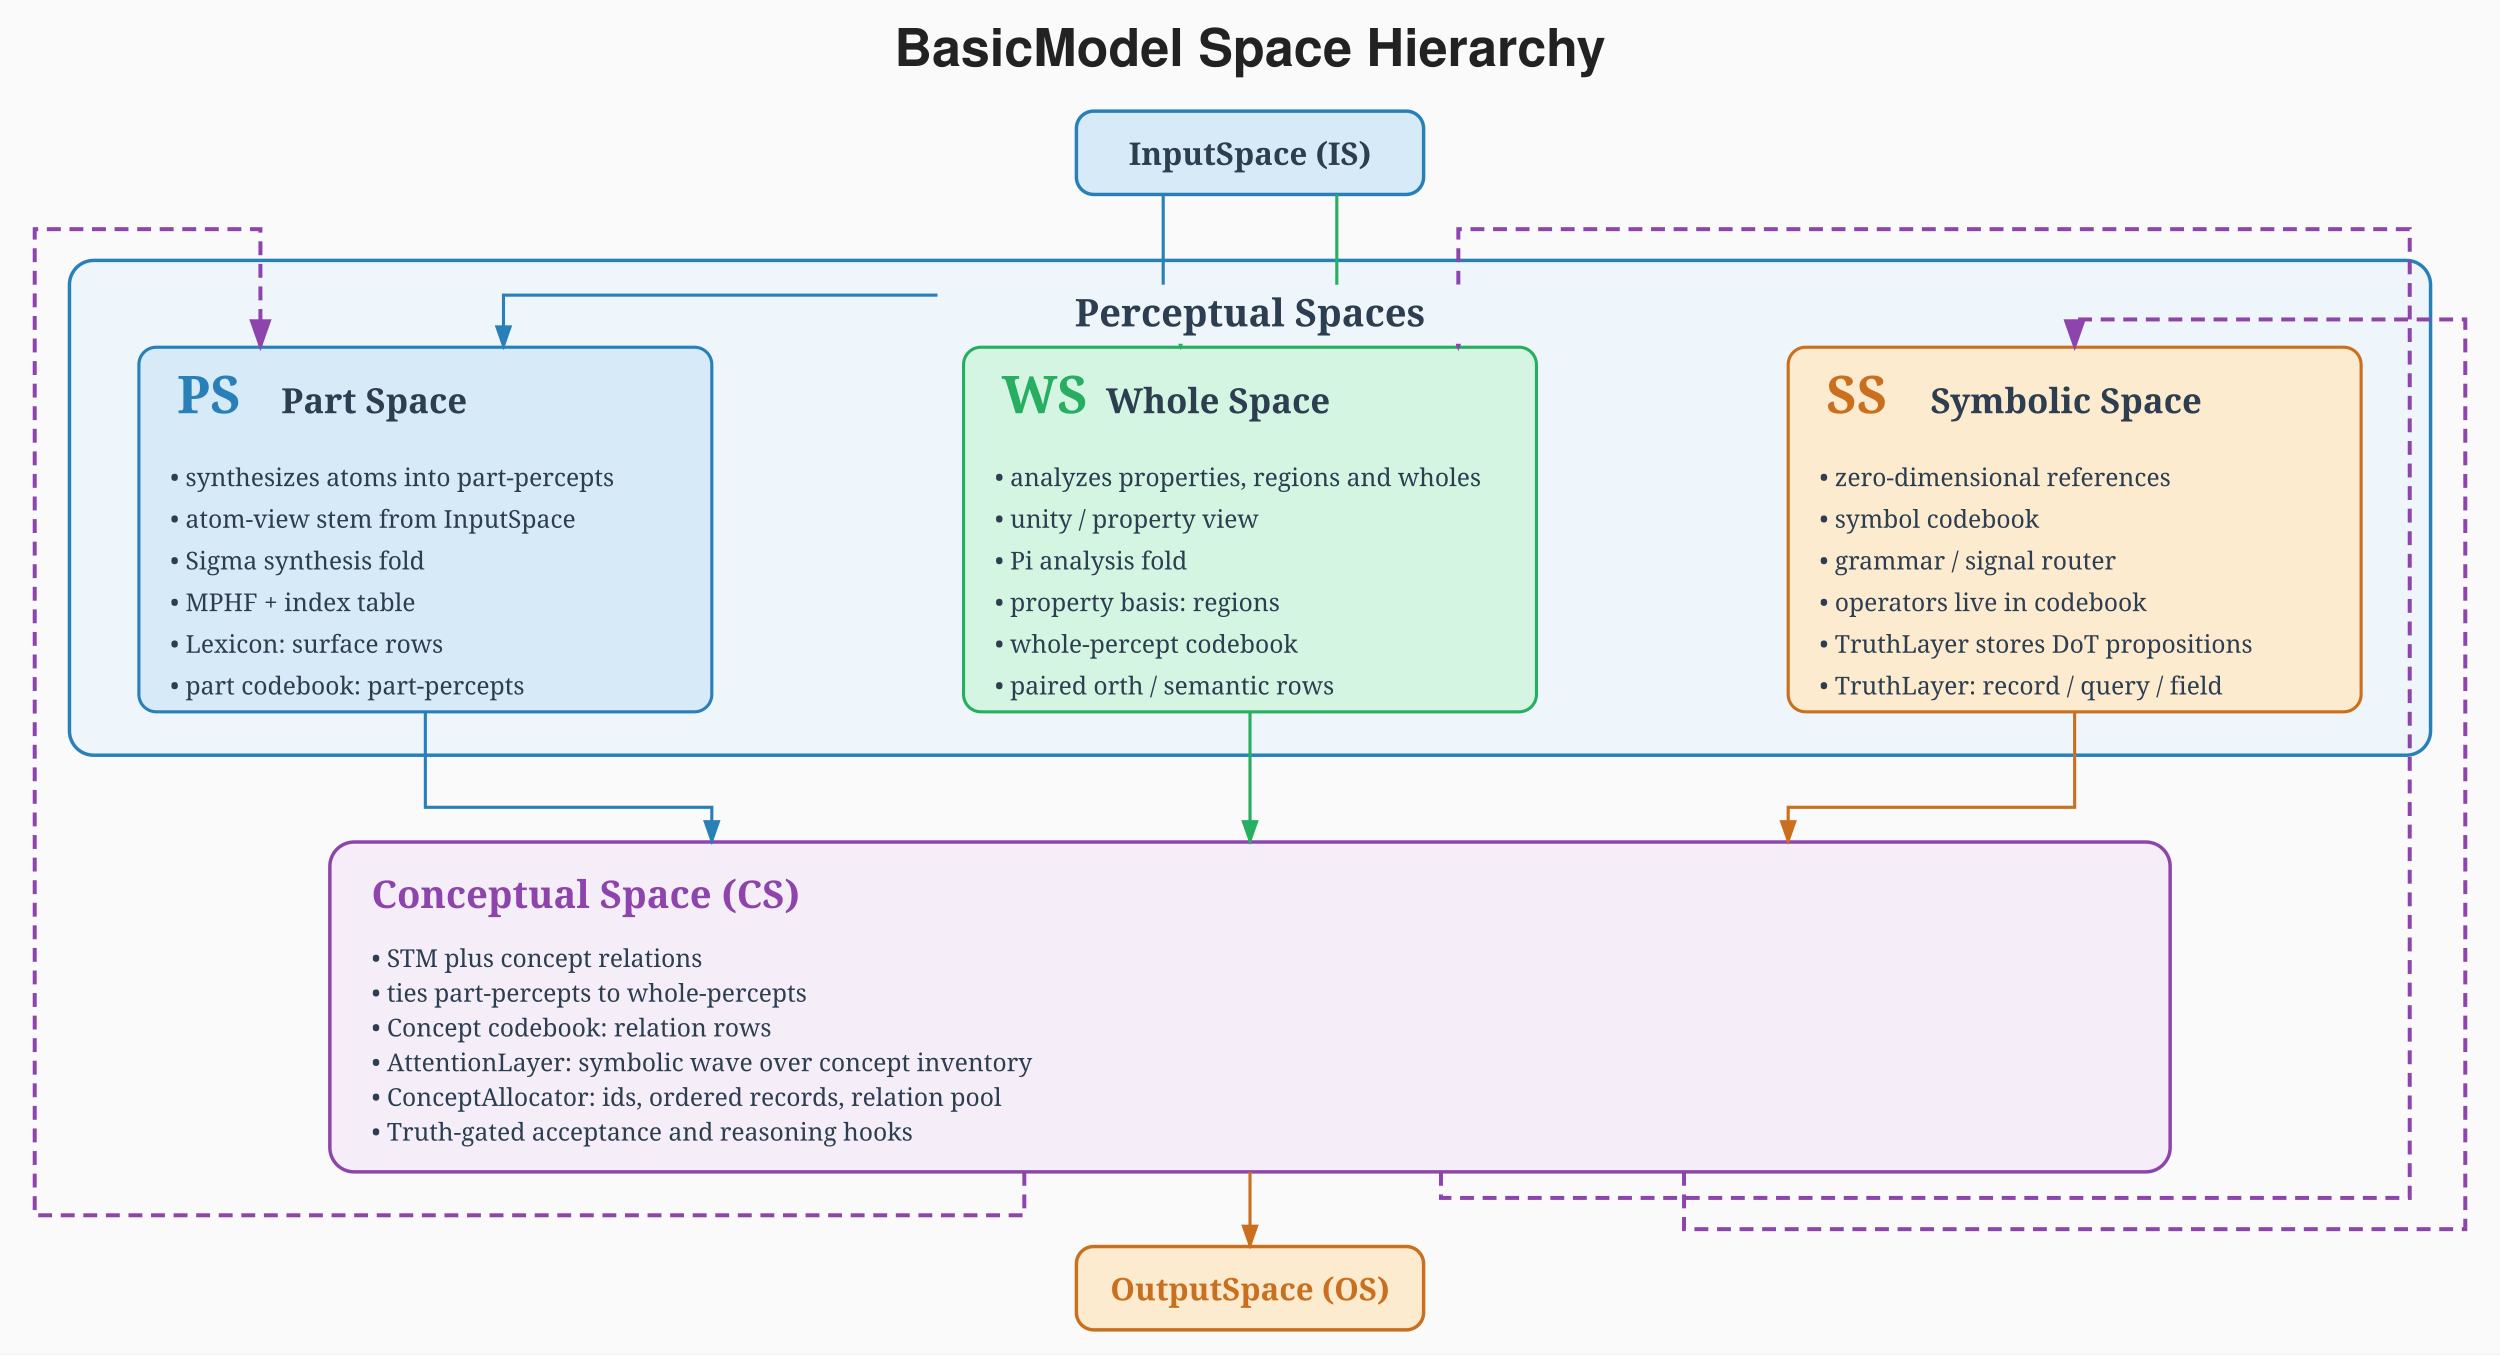
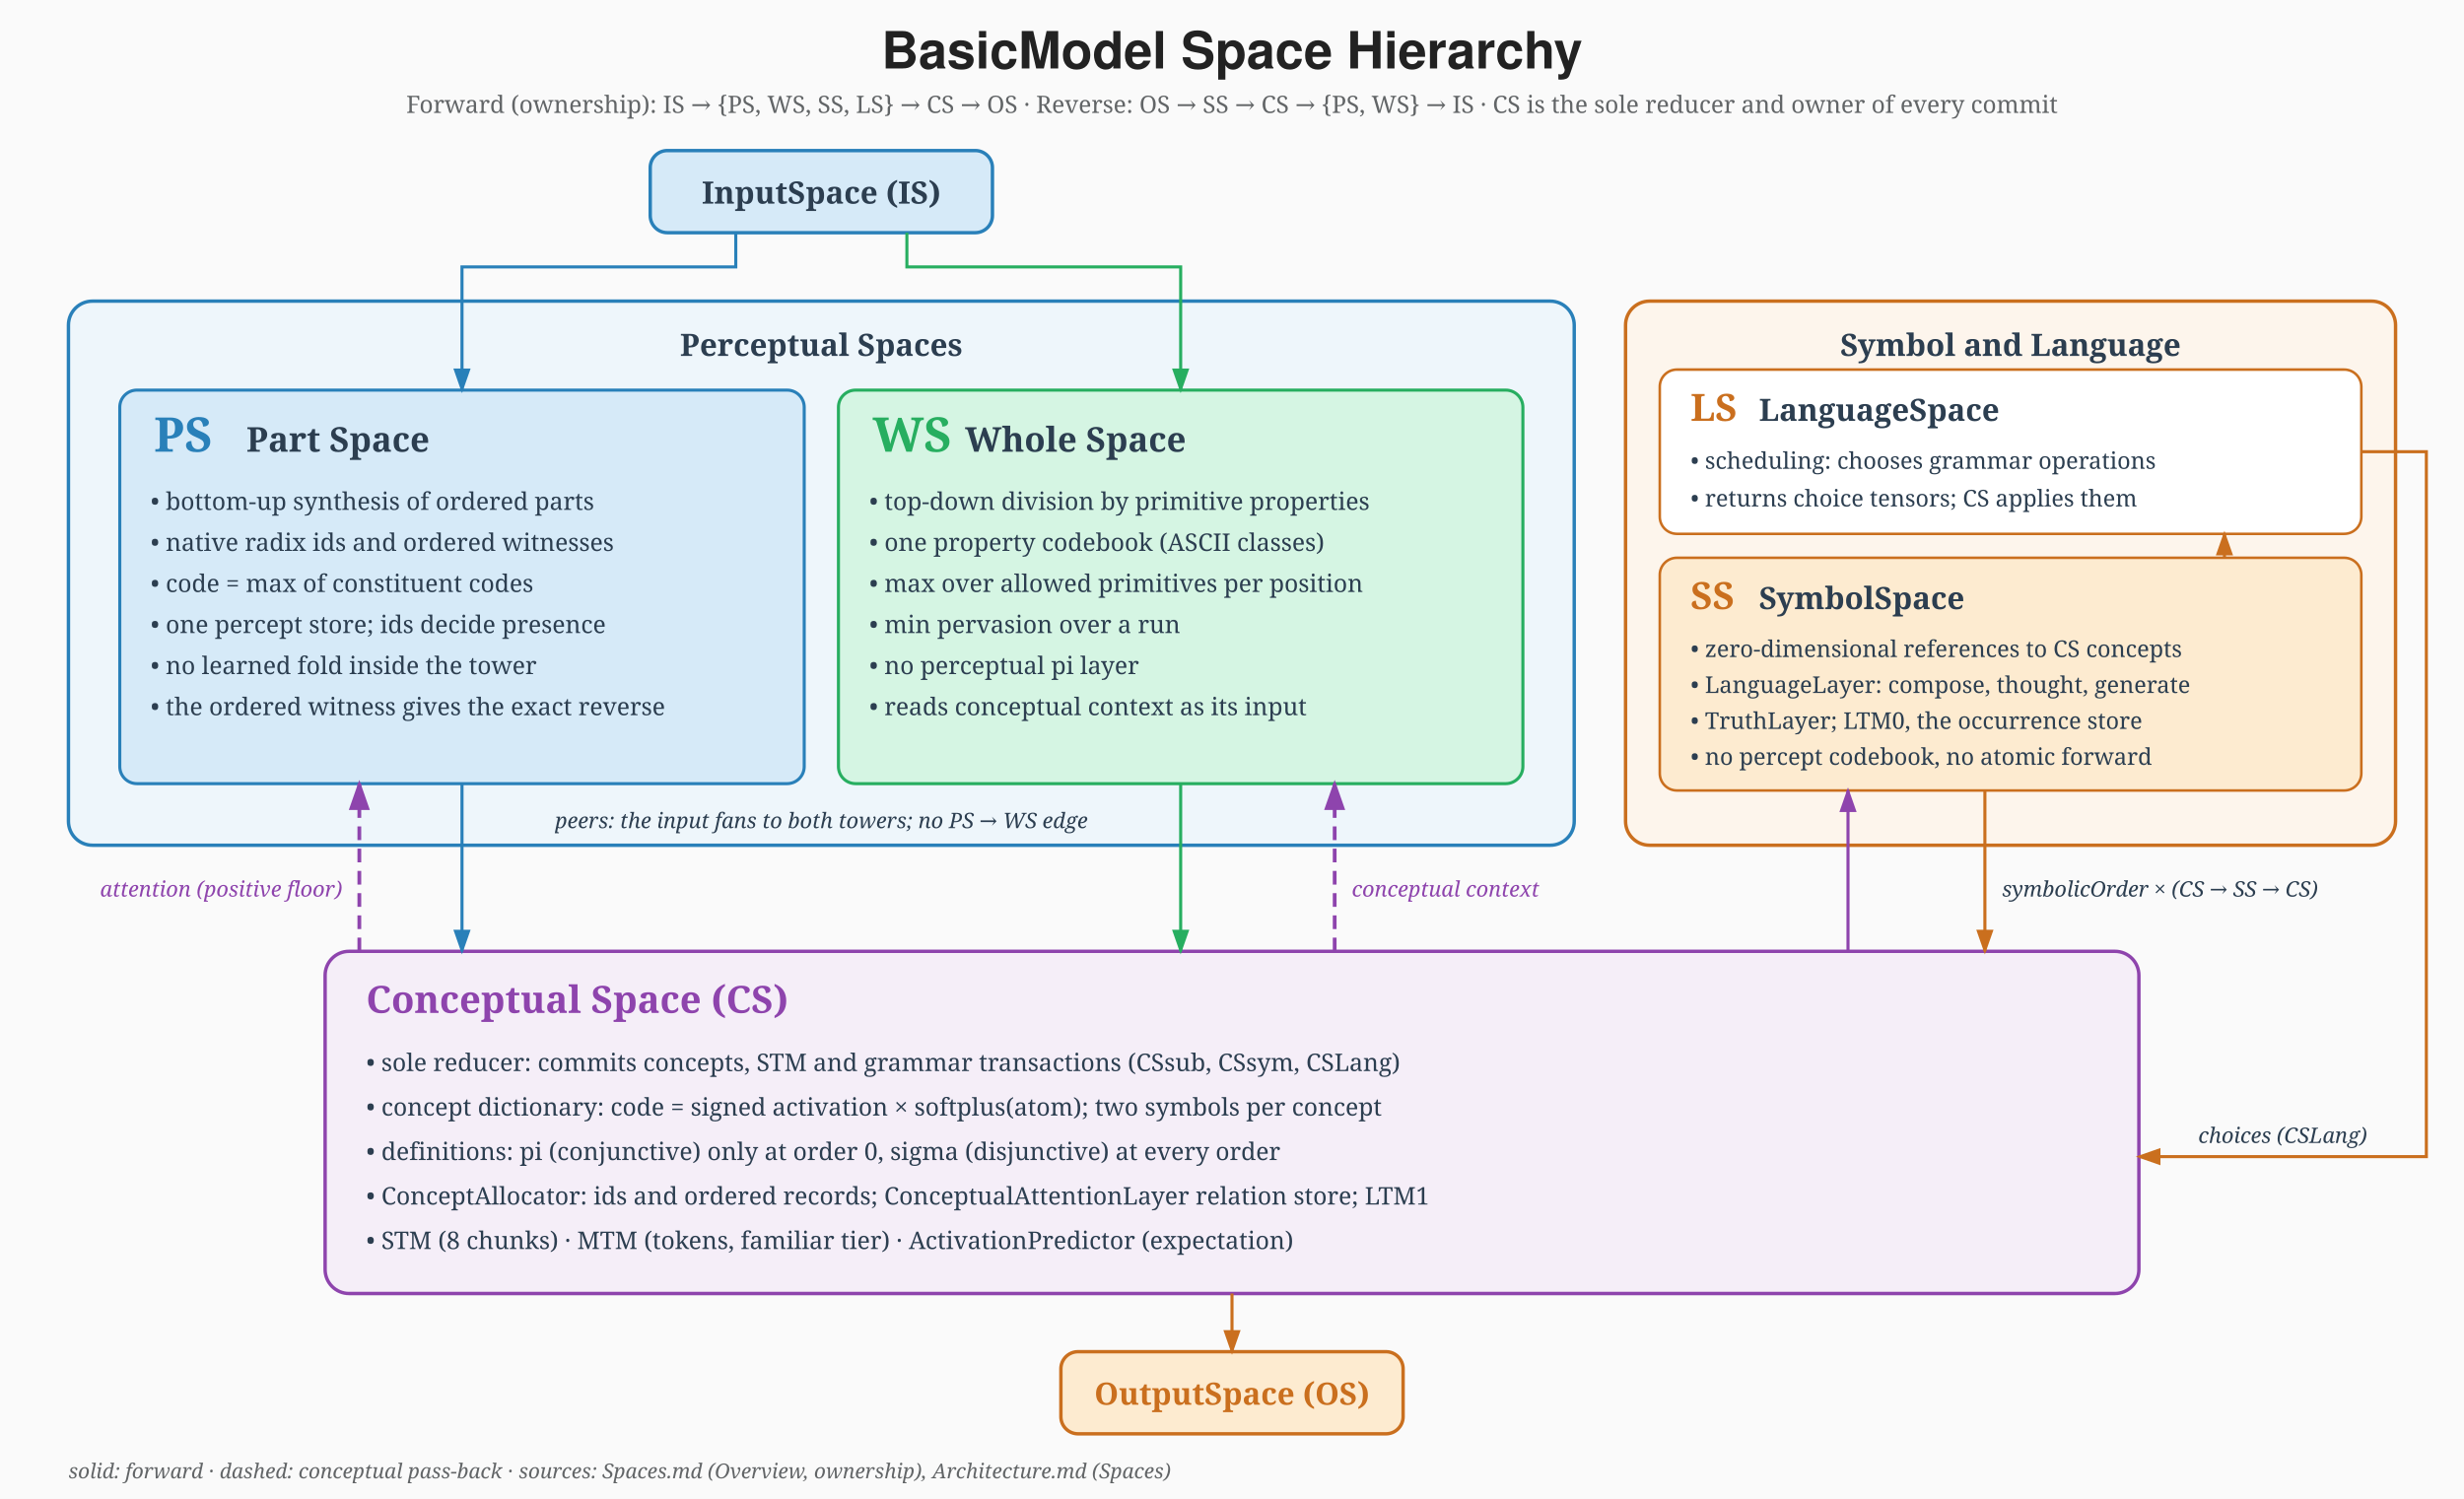
- <svg xmlns="http://www.w3.org/2000/svg" width="1440" height="780" font-family="Georgia, serif">
-   <rect width="1440" height="780" fill="#fafafa" />
+ <svg xmlns="http://www.w3.org/2000/svg" width="1440" height="876" font-family="Georgia, serif">
+   <rect width="1440" height="876" fill="#fafafa" />
  <defs>
    <marker id="arrd" markerWidth="8" markerHeight="5.6" refX="7" refY="2.8" orient="auto">
      <polygon points="0 0, 8 2.8, 0 5.6" fill="#2c3e50" />
    </marker>
    <marker id="arrb" markerWidth="8" markerHeight="5.6" refX="7" refY="2.8" orient="auto">
      <polygon points="0 0, 8 2.8, 0 5.6" fill="#2980b9" />
    </marker>
    <marker id="arrg" markerWidth="8" markerHeight="5.6" refX="7" refY="2.8" orient="auto">
      <polygon points="0 0, 8 2.8, 0 5.6" fill="#27ae60" />
    </marker>
    <marker id="arro" markerWidth="8" markerHeight="5.6" refX="7" refY="2.8" orient="auto">
      <polygon points="0 0, 8 2.8, 0 5.6" fill="#ca6f1e" />
    </marker>
    <marker id="arrp" markerWidth="8" markerHeight="5.6" refX="7" refY="2.8" orient="auto">
      <polygon points="0 0, 8 2.8, 0 5.6" fill="#8e44ad" />
    </marker>
  </defs>
-   <text x="720" y="38" text-anchor="middle" font-size="30" fill="#222222" font-weight="bold" font-family="Helvetica, Arial, sans-serif">BasicModel Space Hierarchy</text>
-   <rect x="620" y="64" width="200" height="48" fill="#d6eaf8" fill-opacity="1.0" rx="10" stroke="#2980b9" stroke-width="2" />
-   <text x="720" y="95" text-anchor="middle" font-size="18" fill="#2c3e50" font-weight="bold">InputSpace (IS)</text>
-   <rect x="620" y="718" width="200" height="48" fill="#fdebd0" fill-opacity="1.0" rx="10" stroke="#ca6f1e" stroke-width="2" />
-   <text x="720" y="749" text-anchor="middle" font-size="18" fill="#ca6f1e" font-weight="bold">OutputSpace (OS)</text>
-   <rect x="40" y="150" width="1360" height="285" fill="#eef6fb" fill-opacity="1.0" rx="14" stroke="#2980b9" stroke-width="2" />
-   <rect x="80" y="200" width="330" height="210" fill="#d6eaf8" fill-opacity="1.0" rx="10" stroke="#2980b9" stroke-width="1.8" />
-   <text x="102" y="238" text-anchor="start" font-size="30" fill="#2980b9" font-weight="bold">PS</text>
-   <text x="162" y="238" text-anchor="start" font-size="20" fill="#2c3e50" font-weight="bold">Part Space</text>
-   <text x="98" y="280" text-anchor="start" font-size="14.2" fill="#2c3e50">• synthesizes atoms into part-percepts</text>
-   <text x="98" y="304" text-anchor="start" font-size="14.2" fill="#2c3e50">• atom-view stem from InputSpace</text>
-   <text x="98" y="328" text-anchor="start" font-size="14.2" fill="#2c3e50">• Sigma synthesis fold</text>
-   <text x="98" y="352" text-anchor="start" font-size="14.2" fill="#2c3e50">• MPHF + index table</text>
-   <text x="98" y="376" text-anchor="start" font-size="14.2" fill="#2c3e50">• Lexicon: surface rows</text>
-   <text x="98" y="400" text-anchor="start" font-size="14.2" fill="#2c3e50">• part codebook: part-percepts</text>
-   <rect x="555" y="200" width="330" height="210" fill="#d5f5e3" fill-opacity="1.0" rx="10" stroke="#27ae60" stroke-width="1.8" />
-   <text x="577" y="238" text-anchor="start" font-size="30" fill="#27ae60" font-weight="bold">WS</text>
-   <text x="637" y="238" text-anchor="start" font-size="20" fill="#2c3e50" font-weight="bold">Whole Space</text>
-   <text x="573" y="280" text-anchor="start" font-size="14.2" fill="#2c3e50">• analyzes properties, regions and wholes</text>
-   <text x="573" y="304" text-anchor="start" font-size="14.2" fill="#2c3e50">• unity / property view</text>
-   <text x="573" y="328" text-anchor="start" font-size="14.2" fill="#2c3e50">• Pi analysis fold</text>
-   <text x="573" y="352" text-anchor="start" font-size="14.2" fill="#2c3e50">• property basis: regions</text>
-   <text x="573" y="376" text-anchor="start" font-size="14.2" fill="#2c3e50">• whole-percept codebook</text>
-   <text x="573" y="400" text-anchor="start" font-size="14.2" fill="#2c3e50">• paired orth / semantic rows</text>
-   <rect x="1030" y="200" width="330" height="210" fill="#fdebd0" fill-opacity="1.0" rx="10" stroke="#ca6f1e" stroke-width="1.8" />
-   <text x="1052" y="238" text-anchor="start" font-size="30" fill="#ca6f1e" font-weight="bold">SS</text>
-   <text x="1112" y="238" text-anchor="start" font-size="20" fill="#2c3e50" font-weight="bold">Symbolic Space</text>
-   <text x="1048" y="280" text-anchor="start" font-size="14.2" fill="#2c3e50">• zero-dimensional references</text>
-   <text x="1048" y="304" text-anchor="start" font-size="14.2" fill="#2c3e50">• symbol codebook</text>
-   <text x="1048" y="328" text-anchor="start" font-size="14.2" fill="#2c3e50">• grammar / signal router</text>
-   <text x="1048" y="352" text-anchor="start" font-size="14.2" fill="#2c3e50">• operators live in codebook</text>
-   <text x="1048" y="376" text-anchor="start" font-size="14.2" fill="#2c3e50">• TruthLayer stores DoT propositions</text>
-   <text x="1048" y="400" text-anchor="start" font-size="14.2" fill="#2c3e50">• TruthLayer: record / query / field</text>
-   <rect x="190" y="485" width="1060" height="190" fill="#f5eef8" fill-opacity="1.0" rx="14" stroke="#8e44ad" stroke-width="2" />
-   <text x="214" y="523" text-anchor="start" font-size="22" fill="#8e44ad" font-weight="bold">Conceptual Space (CS)</text>
-   <text x="214" y="557" text-anchor="start" font-size="14.2" fill="#2c3e50">• STM plus concept relations</text>
-   <text x="214" y="577" text-anchor="start" font-size="14.2" fill="#2c3e50">• ties part-percepts to whole-percepts</text>
-   <text x="214" y="597" text-anchor="start" font-size="14.2" fill="#2c3e50">• Concept codebook: relation rows</text>
-   <text x="214" y="617" text-anchor="start" font-size="14.2" fill="#2c3e50">• AttentionLayer: symbolic wave over concept inventory</text>
-   <text x="214" y="637" text-anchor="start" font-size="14.2" fill="#2c3e50">• ConceptAllocator: ids, ordered records, relation pool</text>
-   <text x="214" y="657" text-anchor="start" font-size="14.2" fill="#2c3e50">• Truth-gated acceptance and reasoning hooks</text>
-   <path d="M 670 112 L 670 170 L 290 170 L 290 200" fill="none" stroke="#2980b9" stroke-width="1.8" marker-end="url(#arrb)" />
-   <path d="M 770 112 L 770 170 L 680 170 L 680 200" fill="none" stroke="#27ae60" stroke-width="1.8" marker-end="url(#arrg)" />
-   <path d="M 245 410 L 245 465 L 410 465 L 410 485" fill="none" stroke="#2980b9" stroke-width="1.8" marker-end="url(#arrb)" />
-   <path d="M 720 410 L 720 485" fill="none" stroke="#27ae60" stroke-width="1.8" marker-end="url(#arrg)" />
-   <path d="M 1195 410 L 1195 465 L 1030 465 L 1030 485" fill="none" stroke="#ca6f1e" stroke-width="1.8" marker-end="url(#arro)" />
-   <path d="M 720 675 L 720 718" fill="none" stroke="#ca6f1e" stroke-width="1.8" marker-end="url(#arro)" />
-   <path d="M 590 675 L 590 700 L 20 700 L 20 132 L 150 132 L 150 200" fill="none" stroke="#8e44ad" stroke-width="2.3" stroke-dasharray="8,5" marker-end="url(#arrp)" />
-   <path d="M 830 675 L 830 690 L 1388 690 L 1388 132 L 840 132 L 840 200" fill="none" stroke="#8e44ad" stroke-width="2.3" stroke-dasharray="8,5" marker-end="url(#arrp)" />
-   <path d="M 970 675 L 970 708 L 1420 708 L 1420 184 L 1195 184 L 1195 200" fill="none" stroke="#8e44ad" stroke-width="2.3" stroke-dasharray="8,5" marker-end="url(#arrp)" />
-   <rect x="540" y="164" width="360" height="34" fill="#eef6fb" fill-opacity="1.0" rx="0" />
-   <text x="720" y="188" text-anchor="middle" font-size="22" fill="#2c3e50" font-weight="bold">Perceptual Spaces</text>
+   <text x="720" y="40" text-anchor="middle" font-size="30" fill="#222222" font-weight="bold" font-family="Helvetica, Arial, sans-serif">BasicModel Space Hierarchy</text>
+   <text x="720" y="66" text-anchor="middle" font-size="14" fill="#626567">Forward (ownership): IS → {PS, WS, SS, LS} → CS → OS  ·  Reverse: OS → SS → CS → {PS, WS} → IS  ·  CS is the sole reducer and owner of every commit</text>
+   <rect x="380" y="88" width="200" height="48" fill="#d6eaf8" fill-opacity="1.0" rx="10" stroke="#2980b9" stroke-width="2" />
+   <text x="480" y="119" text-anchor="middle" font-size="18" fill="#2c3e50" font-weight="bold">InputSpace (IS)</text>
+   <rect x="40" y="176" width="880" height="318" fill="#eef6fb" fill-opacity="1.0" rx="14" stroke="#2980b9" stroke-width="2" />
+   <text x="480" y="208" text-anchor="middle" font-size="18" fill="#2c3e50" font-weight="bold">Perceptual Spaces</text>
+   <text x="480" y="484" text-anchor="middle" font-size="12.5" fill="#2c3e50" font-style="italic">peers: the input fans to both towers; no PS → WS edge</text>
+   <rect x="70" y="228" width="400" height="230" fill="#d6eaf8" fill-opacity="1.0" rx="10" stroke="#2980b9" stroke-width="1.8" />
+   <text x="90" y="264" text-anchor="start" font-size="28" fill="#2980b9" font-weight="bold">PS</text>
+   <text x="144" y="264" text-anchor="start" font-size="20" fill="#2c3e50" font-weight="bold">Part Space</text>
+   <text x="88" y="298" text-anchor="start" font-size="14.2" fill="#2c3e50">• bottom-up synthesis of ordered parts</text>
+   <text x="88" y="322" text-anchor="start" font-size="14.2" fill="#2c3e50">• native radix ids and ordered witnesses</text>
+   <text x="88" y="346" text-anchor="start" font-size="14.2" fill="#2c3e50">• code = max of constituent codes</text>
+   <text x="88" y="370" text-anchor="start" font-size="14.2" fill="#2c3e50">• one percept store; ids decide presence</text>
+   <text x="88" y="394" text-anchor="start" font-size="14.2" fill="#2c3e50">• no learned fold inside the tower</text>
+   <text x="88" y="418" text-anchor="start" font-size="14.2" fill="#2c3e50">• the ordered witness gives the exact reverse</text>
+   <rect x="490" y="228" width="400" height="230" fill="#d5f5e3" fill-opacity="1.0" rx="10" stroke="#27ae60" stroke-width="1.8" />
+   <text x="510" y="264" text-anchor="start" font-size="28" fill="#27ae60" font-weight="bold">WS</text>
+   <text x="564" y="264" text-anchor="start" font-size="20" fill="#2c3e50" font-weight="bold">Whole Space</text>
+   <text x="508" y="298" text-anchor="start" font-size="14.2" fill="#2c3e50">• top-down division by primitive properties</text>
+   <text x="508" y="322" text-anchor="start" font-size="14.2" fill="#2c3e50">• one property codebook (ASCII classes)</text>
+   <text x="508" y="346" text-anchor="start" font-size="14.2" fill="#2c3e50">• max over allowed primitives per position</text>
+   <text x="508" y="370" text-anchor="start" font-size="14.2" fill="#2c3e50">• min pervasion over a run</text>
+   <text x="508" y="394" text-anchor="start" font-size="14.2" fill="#2c3e50">• no perceptual pi layer</text>
+   <text x="508" y="418" text-anchor="start" font-size="14.2" fill="#2c3e50">• reads conceptual context as its input</text>
+   <rect x="950" y="176" width="450" height="318" fill="#fdf5ec" fill-opacity="1.0" rx="14" stroke="#ca6f1e" stroke-width="2" />
+   <text x="1175" y="208" text-anchor="middle" font-size="18" fill="#2c3e50" font-weight="bold">Symbol and Language</text>
+   <rect x="970" y="216" width="410" height="96" fill="#fff" fill-opacity="1.0" rx="10" stroke="#ca6f1e" stroke-width="1.5" />
+   <text x="988" y="246" text-anchor="start" font-size="22" fill="#ca6f1e" font-weight="bold">LS</text>
+   <text x="1028" y="246" text-anchor="start" font-size="18" fill="#2c3e50" font-weight="bold">LanguageSpace</text>
+   <text x="988" y="274" text-anchor="start" font-size="13.5" fill="#2c3e50">• scheduling: chooses grammar operations</text>
+   <text x="988" y="296" text-anchor="start" font-size="13.5" fill="#2c3e50">• returns choice tensors; CS applies them</text>
+   <rect x="970" y="326" width="410" height="136" fill="#fdebd0" fill-opacity="1.0" rx="10" stroke="#ca6f1e" stroke-width="1.5" />
+   <text x="988" y="356" text-anchor="start" font-size="22" fill="#ca6f1e" font-weight="bold">SS</text>
+   <text x="1028" y="356" text-anchor="start" font-size="18" fill="#2c3e50" font-weight="bold">SymbolSpace</text>
+   <text x="988" y="384" text-anchor="start" font-size="13.5" fill="#2c3e50">• zero-dimensional references to CS concepts</text>
+   <text x="988" y="405" text-anchor="start" font-size="13.5" fill="#2c3e50">• LanguageLayer: compose, thought, generate</text>
+   <text x="988" y="426" text-anchor="start" font-size="13.5" fill="#2c3e50">• TruthLayer; LTM0, the occurrence store</text>
+   <text x="988" y="447" text-anchor="start" font-size="13.5" fill="#2c3e50">• no percept codebook, no atomic forward</text>
+   <rect x="190" y="556" width="1060" height="200" fill="#f5eef8" fill-opacity="1.0" rx="14" stroke="#8e44ad" stroke-width="2" />
+   <text x="214" y="592" text-anchor="start" font-size="22" fill="#8e44ad" font-weight="bold">Conceptual Space (CS)</text>
+   <text x="214" y="626" text-anchor="start" font-size="14.2" fill="#2c3e50">• sole reducer: commits concepts, STM and grammar transactions (CSsub, CSsym, CSLang)</text>
+   <text x="214" y="652" text-anchor="start" font-size="14.2" fill="#2c3e50">• concept dictionary: code = signed activation × softplus(atom); two symbols per concept</text>
+   <text x="214" y="678" text-anchor="start" font-size="14.2" fill="#2c3e50">• definitions: pi (conjunctive) only at order 0, sigma (disjunctive) at every order</text>
+   <text x="214" y="704" text-anchor="start" font-size="14.2" fill="#2c3e50">• ConceptAllocator: ids and ordered records; ConceptualAttentionLayer relation store; LTM1</text>
+   <text x="214" y="730" text-anchor="start" font-size="14.2" fill="#2c3e50">• STM (8 chunks) · MTM (tokens, familiar tier) · ActivationPredictor (expectation)</text>
+   <rect x="620" y="790" width="200" height="48" fill="#fdebd0" fill-opacity="1.0" rx="10" stroke="#ca6f1e" stroke-width="2" />
+   <text x="720" y="821" text-anchor="middle" font-size="18" fill="#ca6f1e" font-weight="bold">OutputSpace (OS)</text>
+   <path d="M 430 136 L 430 156 L 270 156 L 270 228" fill="none" stroke="#2980b9" stroke-width="1.8" marker-end="url(#arrb)" />
+   <path d="M 530 136 L 530 156 L 690 156 L 690 228" fill="none" stroke="#27ae60" stroke-width="1.8" marker-end="url(#arrg)" />
+   <path d="M 270 458 L 270 556" fill="none" stroke="#2980b9" stroke-width="1.8" marker-end="url(#arrb)" />
+   <path d="M 690 458 L 690 556" fill="none" stroke="#27ae60" stroke-width="1.8" marker-end="url(#arrg)" />
+   <path d="M 720 756 L 720 790" fill="none" stroke="#ca6f1e" stroke-width="1.8" marker-end="url(#arro)" />
+   <path d="M 1080 556 L 1080 462" fill="none" stroke="#8e44ad" stroke-width="1.8" marker-end="url(#arrp)" />
+   <path d="M 1160 462 L 1160 556" fill="none" stroke="#ca6f1e" stroke-width="1.8" marker-end="url(#arro)" />
+   <text x="1170" y="524" text-anchor="start" font-size="12.5" fill="#2c3e50" font-style="italic">symbolicOrder × (CS → SS → CS)</text>
+   <path d="M 1300 326 L 1300 312" fill="none" stroke="#ca6f1e" stroke-width="1.8" marker-end="url(#arro)" />
+   <path d="M 1380 264 L 1418 264 L 1418 676 L 1250 676" fill="none" stroke="#ca6f1e" stroke-width="1.8" marker-end="url(#arro)" />
+   <text x="1334" y="668" text-anchor="middle" font-size="12.5" fill="#2c3e50" font-style="italic">choices (CSLang)</text>
+   <path d="M 210 556 L 210 458" fill="none" stroke="#8e44ad" stroke-width="2.2" stroke-dasharray="8,5" marker-end="url(#arrp)" />
+   <path d="M 780 556 L 780 458" fill="none" stroke="#8e44ad" stroke-width="2.2" stroke-dasharray="8,5" marker-end="url(#arrp)" />
+   <text x="200" y="524" text-anchor="end" font-size="12.5" fill="#8e44ad" font-style="italic">attention (positive floor)</text>
+   <text x="790" y="524" text-anchor="start" font-size="12.5" fill="#8e44ad" font-style="italic">conceptual context</text>
+   <text x="40" y="864" text-anchor="start" font-size="12" fill="#626567" font-style="italic">solid: forward · dashed: conceptual pass-back · sources: Spaces.md (Overview, ownership), Architecture.md (Spaces)</text>
</svg>
